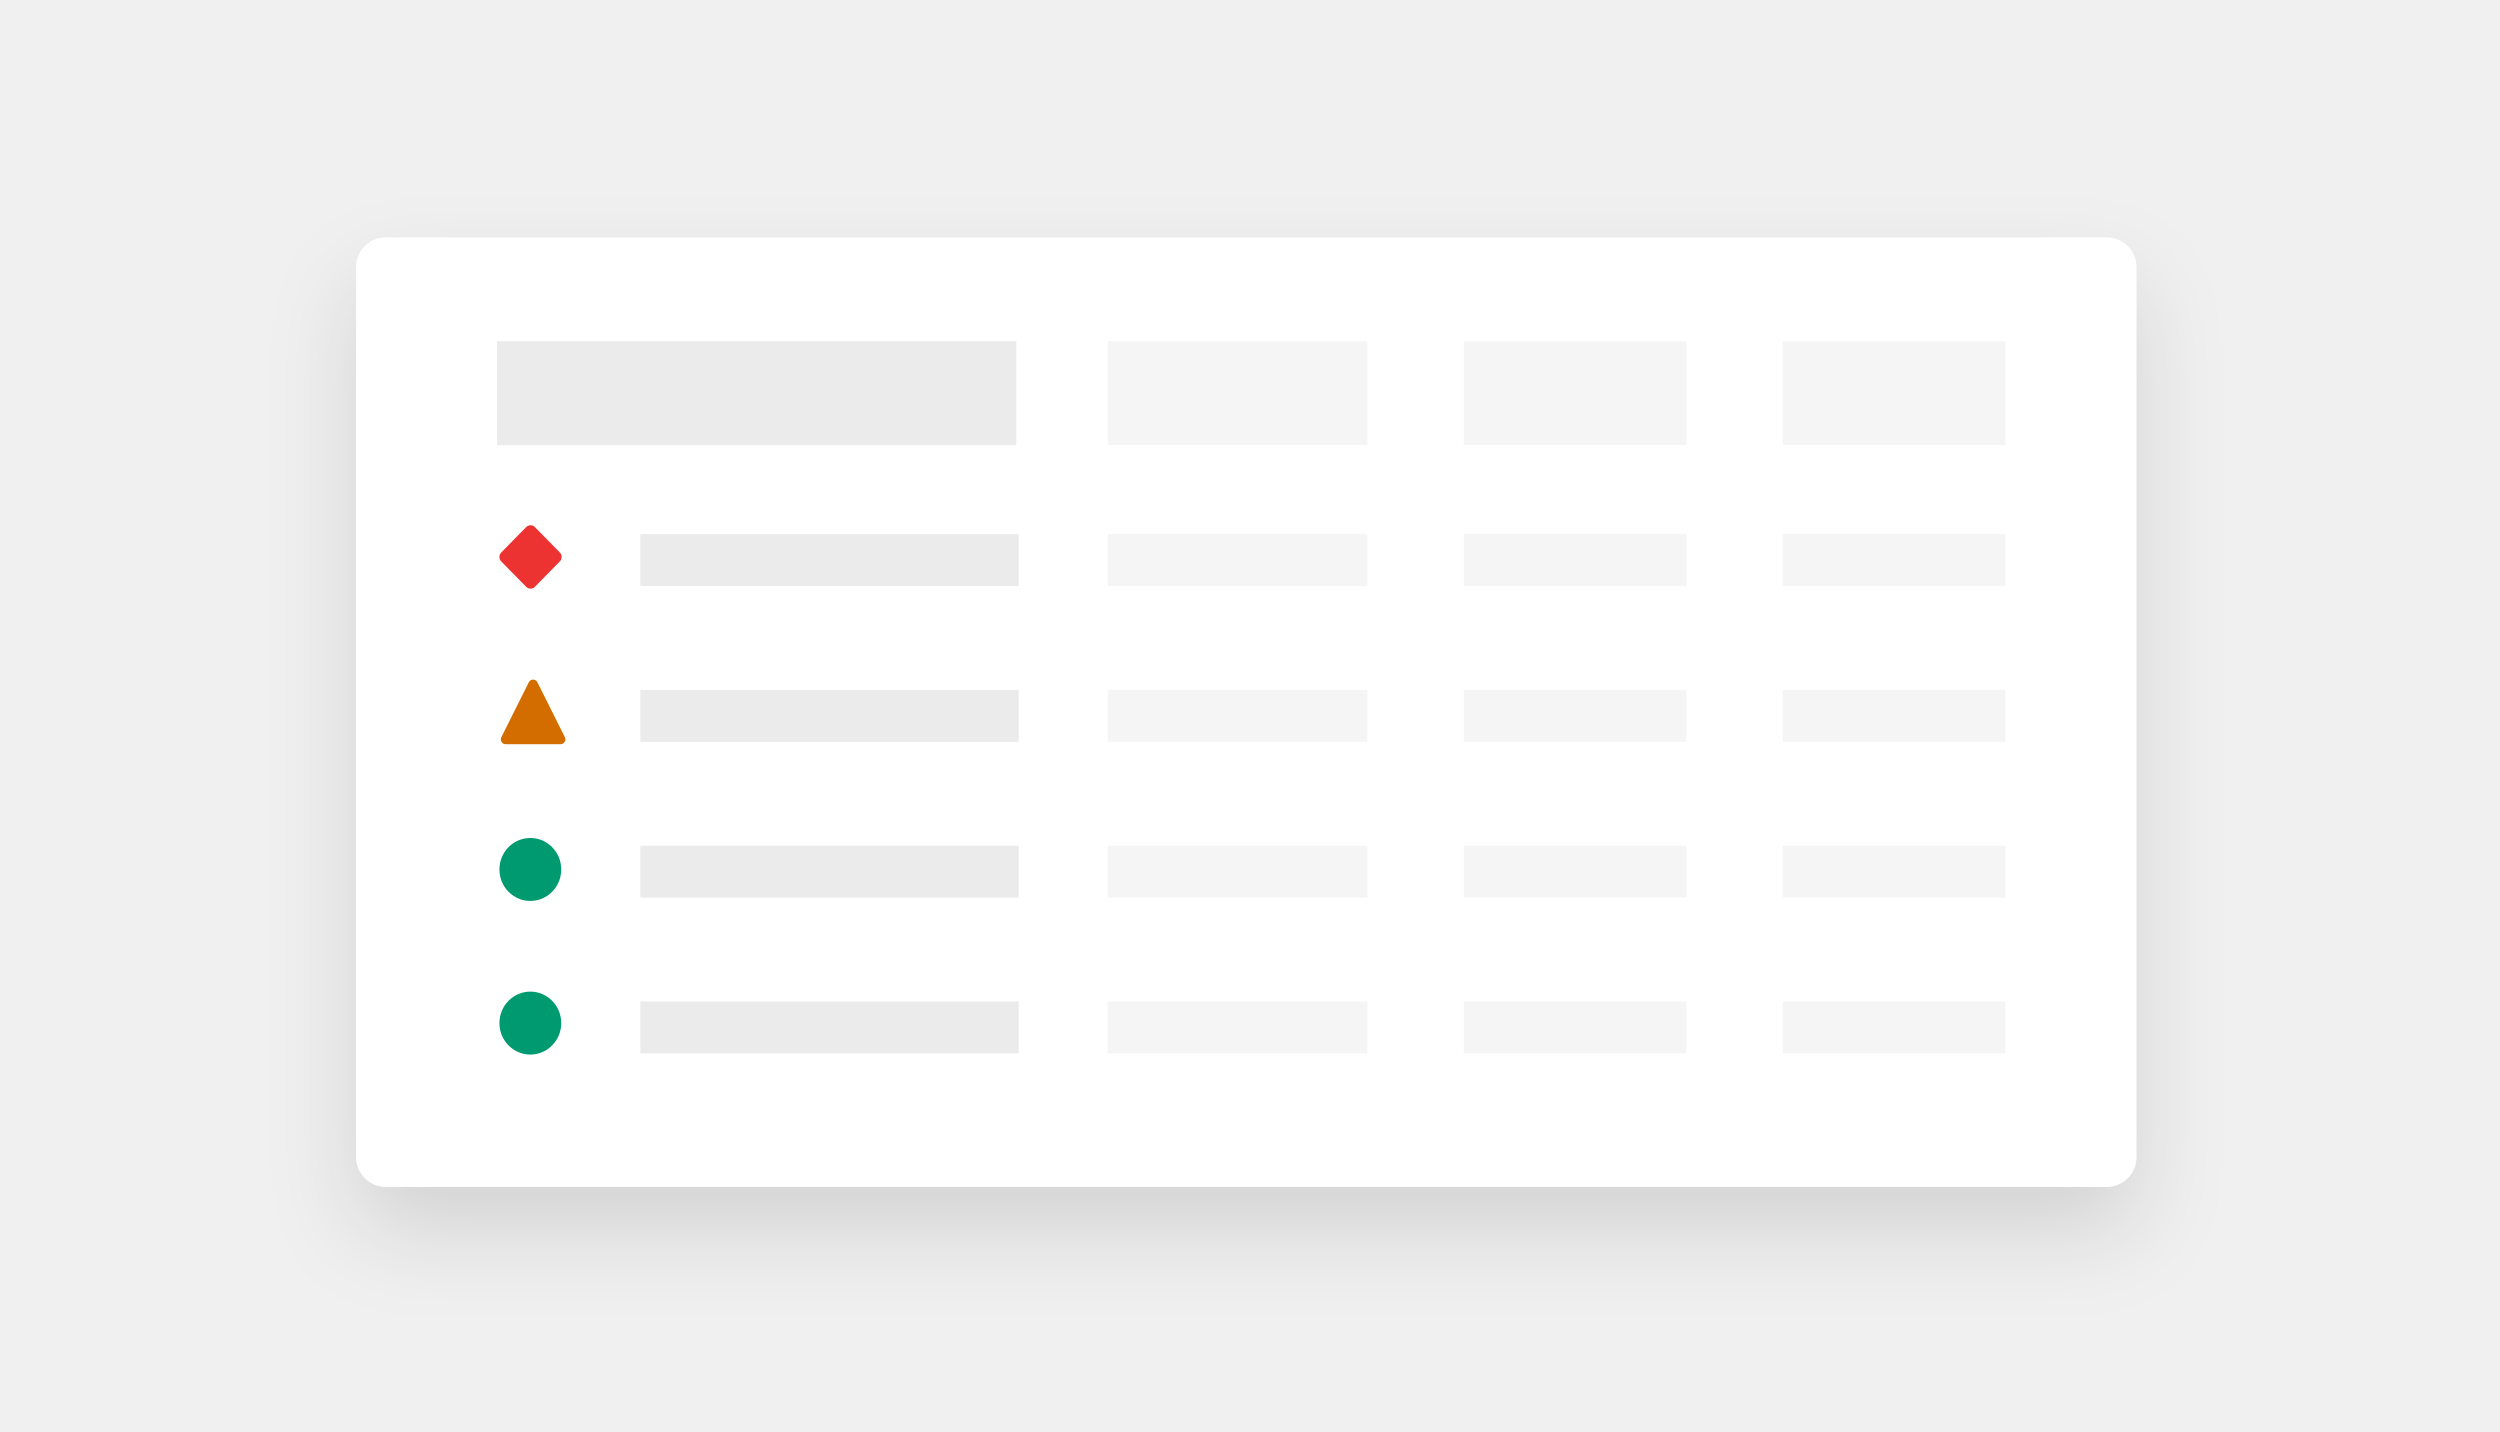
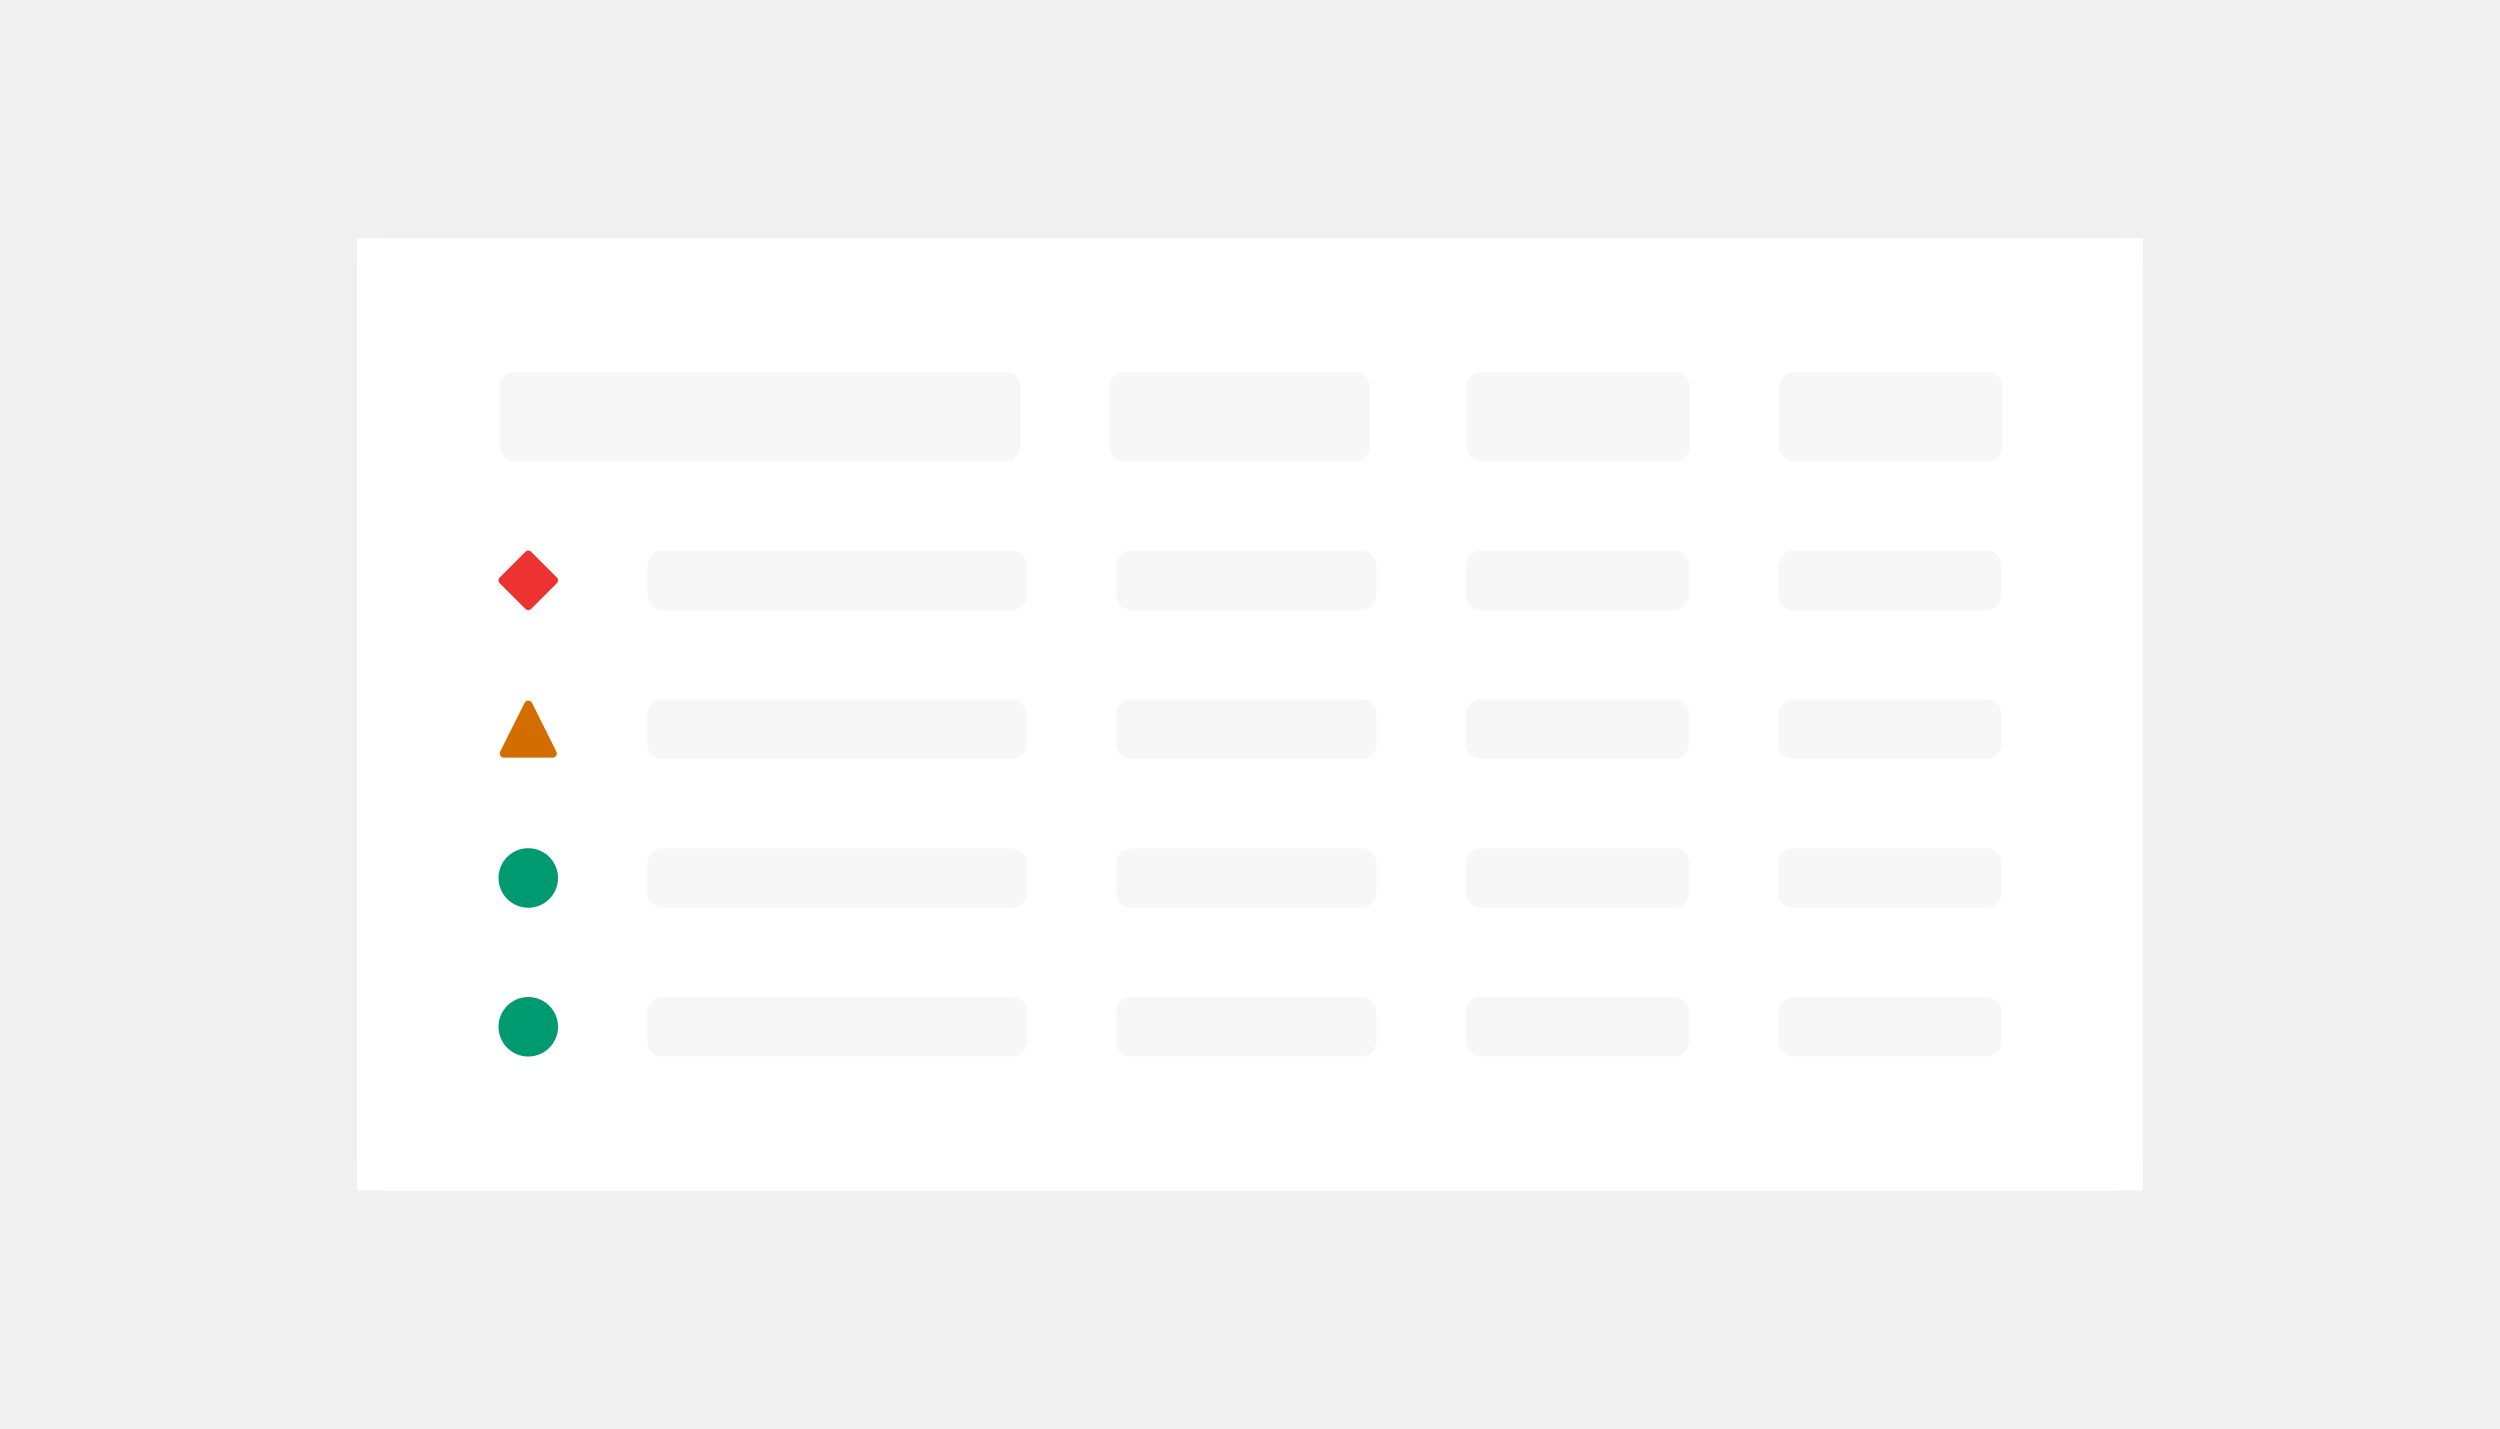
- <svg xmlns="http://www.w3.org/2000/svg" width="337" height="193" viewBox="0 0 337 193" fill="none">
-   <g clip-path="url(#clip0_118_283)">
-     <g filter="url(#filter0_d_118_283)">
-       <path d="M48 36C48 33.791 49.791 32 52 32H284C286.209 32 288 33.791 288 36V156C288 158.209 286.209 160 284 160H52C49.791 160 48 158.209 48 156V36Z" fill="white" />
-     </g>
-     <path fill-rule="evenodd" clip-rule="evenodd" d="M72.109 71.057C71.781 70.723 71.252 70.721 70.922 71.057L67.568 74.473C67.24 74.807 67.238 75.346 67.568 75.682L70.922 79.098C71.25 79.432 71.779 79.434 72.109 79.098L75.463 75.682C75.791 75.348 75.793 74.809 75.463 74.473L72.109 71.057Z" fill="#EC3331" />
-     <path d="M71.283 91.971C71.522 91.493 72.204 91.493 72.443 91.971L76.147 99.379C76.362 99.81 76.049 100.317 75.567 100.317H68.159C67.677 100.317 67.364 99.81 67.579 99.379L71.283 91.971Z" fill="#D36D00" />
-     <path d="M71.488 142.157C73.789 142.157 75.655 140.257 75.655 137.913C75.655 135.569 73.789 133.669 71.488 133.669C69.187 133.669 67.322 135.569 67.322 137.913C67.322 140.257 69.187 142.157 71.488 142.157Z" fill="#009A71" />
-     <path d="M71.488 121.447C73.789 121.447 75.655 119.547 75.655 117.203C75.655 114.86 73.789 112.959 71.488 112.959C69.187 112.959 67.322 114.86 67.322 117.203C67.322 119.547 69.187 121.447 71.488 121.447Z" fill="#009A71" />
-     <path d="M137 46H67V60H137V46Z" fill="black" fill-opacity="0.08" />
-     <path d="M227.322 46H197.322V60H227.322V46Z" fill="black" fill-opacity="0.04" />
-     <path d="M270.322 46H240.322V60H270.322V46Z" fill="black" fill-opacity="0.04" />
-     <path d="M184.322 46H149.322V60H184.322V46Z" fill="black" fill-opacity="0.04" />
-     <path d="M137.322 72H86.322V79H137.322V72Z" fill="black" fill-opacity="0.08" />
-     <path d="M270.322 72H240.322V79H270.322V72Z" fill="black" fill-opacity="0.04" />
-     <path d="M184.322 72H149.322V79H184.322V72Z" fill="black" fill-opacity="0.04" />
-     <path d="M137.322 93H86.322V100H137.322V93Z" fill="black" fill-opacity="0.08" />
-     <path d="M270.322 93H240.322V100H270.322V93Z" fill="black" fill-opacity="0.04" />
-     <path d="M184.322 93H149.322V100H184.322V93Z" fill="black" fill-opacity="0.04" />
-     <path d="M137.322 114H86.322V121H137.322V114Z" fill="black" fill-opacity="0.08" />
-     <path d="M270.322 114H240.322V121H270.322V114Z" fill="black" fill-opacity="0.04" />
-     <path d="M184.322 114H149.322V121H184.322V114Z" fill="black" fill-opacity="0.04" />
-     <path d="M137.322 135H86.322V142H137.322V135Z" fill="black" fill-opacity="0.08" />
-     <path d="M270.322 135H240.322V142H270.322V135Z" fill="black" fill-opacity="0.04" />
-     <path d="M184.322 135H149.322V142H184.322V135Z" fill="black" fill-opacity="0.04" />
-     <path d="M227.322 72H197.322V79H227.322V72Z" fill="black" fill-opacity="0.04" />
-     <path d="M227.322 93H197.322V100H227.322V93Z" fill="black" fill-opacity="0.04" />
-     <path d="M227.322 114H197.322V121H227.322V114Z" fill="black" fill-opacity="0.04" />
-     <path d="M227.322 135H197.322V142H227.322V135Z" fill="black" fill-opacity="0.04" />
-   </g>
-   <defs>
-     <filter id="filter0_d_118_283" x="36" y="26" width="264" height="152" filterUnits="userSpaceOnUse" color-interpolation-filters="sRGB">
-       <feFlood flood-opacity="0" result="BackgroundImageFix" />
-       <feColorMatrix in="SourceAlpha" type="matrix" values="0 0 0 0 0 0 0 0 0 0 0 0 0 0 0 0 0 0 127 0" result="hardAlpha" />
-       <feOffset dy="6" />
-       <feGaussianBlur stdDeviation="6" />
-       <feColorMatrix type="matrix" values="0 0 0 0 0 0 0 0 0 0 0 0 0 0 0 0 0 0 0.12 0" />
-       <feBlend mode="normal" in2="BackgroundImageFix" result="effect1_dropShadow_118_283" />
-       <feBlend mode="normal" in="SourceGraphic" in2="effect1_dropShadow_118_283" result="shape" />
-     </filter>
-     <clipPath id="clip0_118_283">
-       <rect width="336" height="192" fill="white" />
-     </clipPath>
-   </defs>
+ <svg xmlns="http://www.w3.org/2000/svg" width="336" height="192" viewBox="0 0 336 192" fill="none">
+   <rect width="240" height="128" transform="translate(48 32)" fill="white" />
+   <path d="M48 36C48 33.791 49.791 32 52 32H284C286.209 32 288 33.791 288 36V156C288 158.209 286.209 160 284 160H52C49.791 160 48 158.209 48 156V36Z" fill="white" />
+   <path d="M137.119 52C137.119 50.895 136.224 50 135.119 50H69.119C68.015 50 67.119 50.895 67.119 52V60C67.119 61.105 68.015 62 69.119 62H135.119C136.224 62 137.119 61.105 137.119 60V52Z" fill="#F7F7F7" />
+   <path d="M227.119 52C227.119 50.895 226.224 50 225.119 50H199.119C198.015 50 197.119 50.895 197.119 52V60C197.119 61.105 198.015 62 199.119 62H225.119C226.224 62 227.119 61.105 227.119 60V52Z" fill="#F7F7F7" />
+   <path d="M269.119 52C269.119 50.895 268.224 50 267.119 50H241.119C240.015 50 239.119 50.895 239.119 52V60C239.119 61.105 240.015 62 241.119 62H267.119C268.224 62 269.119 61.105 269.119 60V52Z" fill="#F7F7F7" />
+   <path d="M184.119 52C184.119 50.895 183.224 50 182.119 50H151.119C150.015 50 149.119 50.895 149.119 52V60C149.119 61.105 150.015 62 151.119 62H182.119C183.224 62 184.119 61.105 184.119 60V52Z" fill="#F7F7F7" />
+   <path d="M138 136C138 134.895 137.105 134 136 134H89C87.895 134 87 134.895 87 136V140C87 141.105 87.895 142 89 142H136C137.105 142 138 141.105 138 140V136Z" fill="#F7F7F7" />
+   <path d="M269 136C269 134.895 268.105 134 267 134H241C239.895 134 239 134.895 239 136V140C239 141.105 239.895 142 241 142H267C268.105 142 269 141.105 269 140V136Z" fill="#F7F7F7" />
+   <path d="M185 136C185 134.895 184.105 134 183 134H152C150.895 134 150 134.895 150 136V140C150 141.105 150.895 142 152 142H183C184.105 142 185 141.105 185 140V136Z" fill="#F7F7F7" />
+   <path d="M227 136C227 134.895 226.105 134 225 134H199C197.895 134 197 134.895 197 136V140C197 141.105 197.895 142 199 142H225C226.105 142 227 141.105 227 140V136Z" fill="#F7F7F7" />
+   <path d="M71 134C73.209 134 75 135.791 75 138C75 140.209 73.209 142 71 142C68.791 142 67 140.209 67 138C67 135.791 68.791 134 71 134Z" fill="#009A71" />
+   <path d="M138 116C138 114.895 137.105 114 136 114H89C87.895 114 87 114.895 87 116V120C87 121.105 87.895 122 89 122H136C137.105 122 138 121.105 138 120V116Z" fill="#F7F7F7" />
+   <path d="M269 116C269 114.895 268.105 114 267 114H241C239.895 114 239 114.895 239 116V120C239 121.105 239.895 122 241 122H267C268.105 122 269 121.105 269 120V116Z" fill="#F7F7F7" />
+   <path d="M185 116C185 114.895 184.105 114 183 114H152C150.895 114 150 114.895 150 116V120C150 121.105 150.895 122 152 122H183C184.105 122 185 121.105 185 120V116Z" fill="#F7F7F7" />
+   <path d="M227 116C227 114.895 226.105 114 225 114H199C197.895 114 197 114.895 197 116V120C197 121.105 197.895 122 199 122H225C226.105 122 227 121.105 227 120V116Z" fill="#F7F7F7" />
+   <path d="M71 114C73.209 114 75 115.791 75 118C75 120.209 73.209 122 71 122C68.791 122 67 120.209 67 118C67 115.791 68.791 114 71 114Z" fill="#009A71" />
+   <path d="M138 96C138 94.895 137.105 94 136 94H89C87.895 94 87 94.895 87 96V100C87 101.105 87.895 102 89 102H136C137.105 102 138 101.105 138 100V96Z" fill="#F7F7F7" />
+   <path d="M269 96C269 94.895 268.105 94 267 94H241C239.895 94 239 94.895 239 96V100C239 101.105 239.895 102 241 102H267C268.105 102 269 101.105 269 100V96Z" fill="#F7F7F7" />
+   <path d="M185 96C185 94.895 184.105 94 183 94H152C150.895 94 150 94.895 150 96V100C150 101.105 150.895 102 152 102H183C184.105 102 185 101.105 185 100V96Z" fill="#F7F7F7" />
+   <path d="M227 96C227 94.895 226.105 94 225 94H199C197.895 94 197 94.895 197 96V100C197 101.105 197.895 102 199 102H225C226.105 102 227 101.105 227 100V96Z" fill="#F7F7F7" />
+   <path d="M70.49 94.483C70.7 94.062 71.3 94.062 71.511 94.483L74.773 101.008C74.963 101.387 74.687 101.834 74.263 101.834H67.738C67.313 101.834 67.037 101.387 67.227 101.008L70.49 94.483Z" fill="#D36D00" />
+   <path d="M138 76C138 74.895 137.105 74 136 74H89C87.895 74 87 74.895 87 76V80C87 81.105 87.895 82 89 82H136C137.105 82 138 81.105 138 80V76Z" fill="#F7F7F7" />
+   <path d="M269 76C269 74.895 268.105 74 267 74H241C239.895 74 239 74.895 239 76V80C239 81.105 239.895 82 241 82H267C268.105 82 269 81.105 269 80V76Z" fill="#F7F7F7" />
+   <path d="M185 76C185 74.895 184.105 74 183 74H152C150.895 74 150 74.895 150 76V80C150 81.105 150.895 82 152 82H183C184.105 82 185 81.105 185 80V76Z" fill="#F7F7F7" />
+   <path d="M227 76C227 74.895 226.105 74 225 74H199C197.895 74 197 74.895 197 76V80C197 81.105 197.895 82 199 82H225C226.105 82 227 81.105 227 80V76Z" fill="#F7F7F7" />
+   <path d="M70.616 74.159C70.828 73.947 71.172 73.947 71.384 74.159L74.841 77.616C75.053 77.828 75.053 78.172 74.841 78.384L71.384 81.841C71.172 82.053 70.828 82.053 70.616 81.841L67.159 78.384C66.947 78.172 66.947 77.828 67.159 77.616L70.616 74.159Z" fill="#EC3331" />
</svg>
